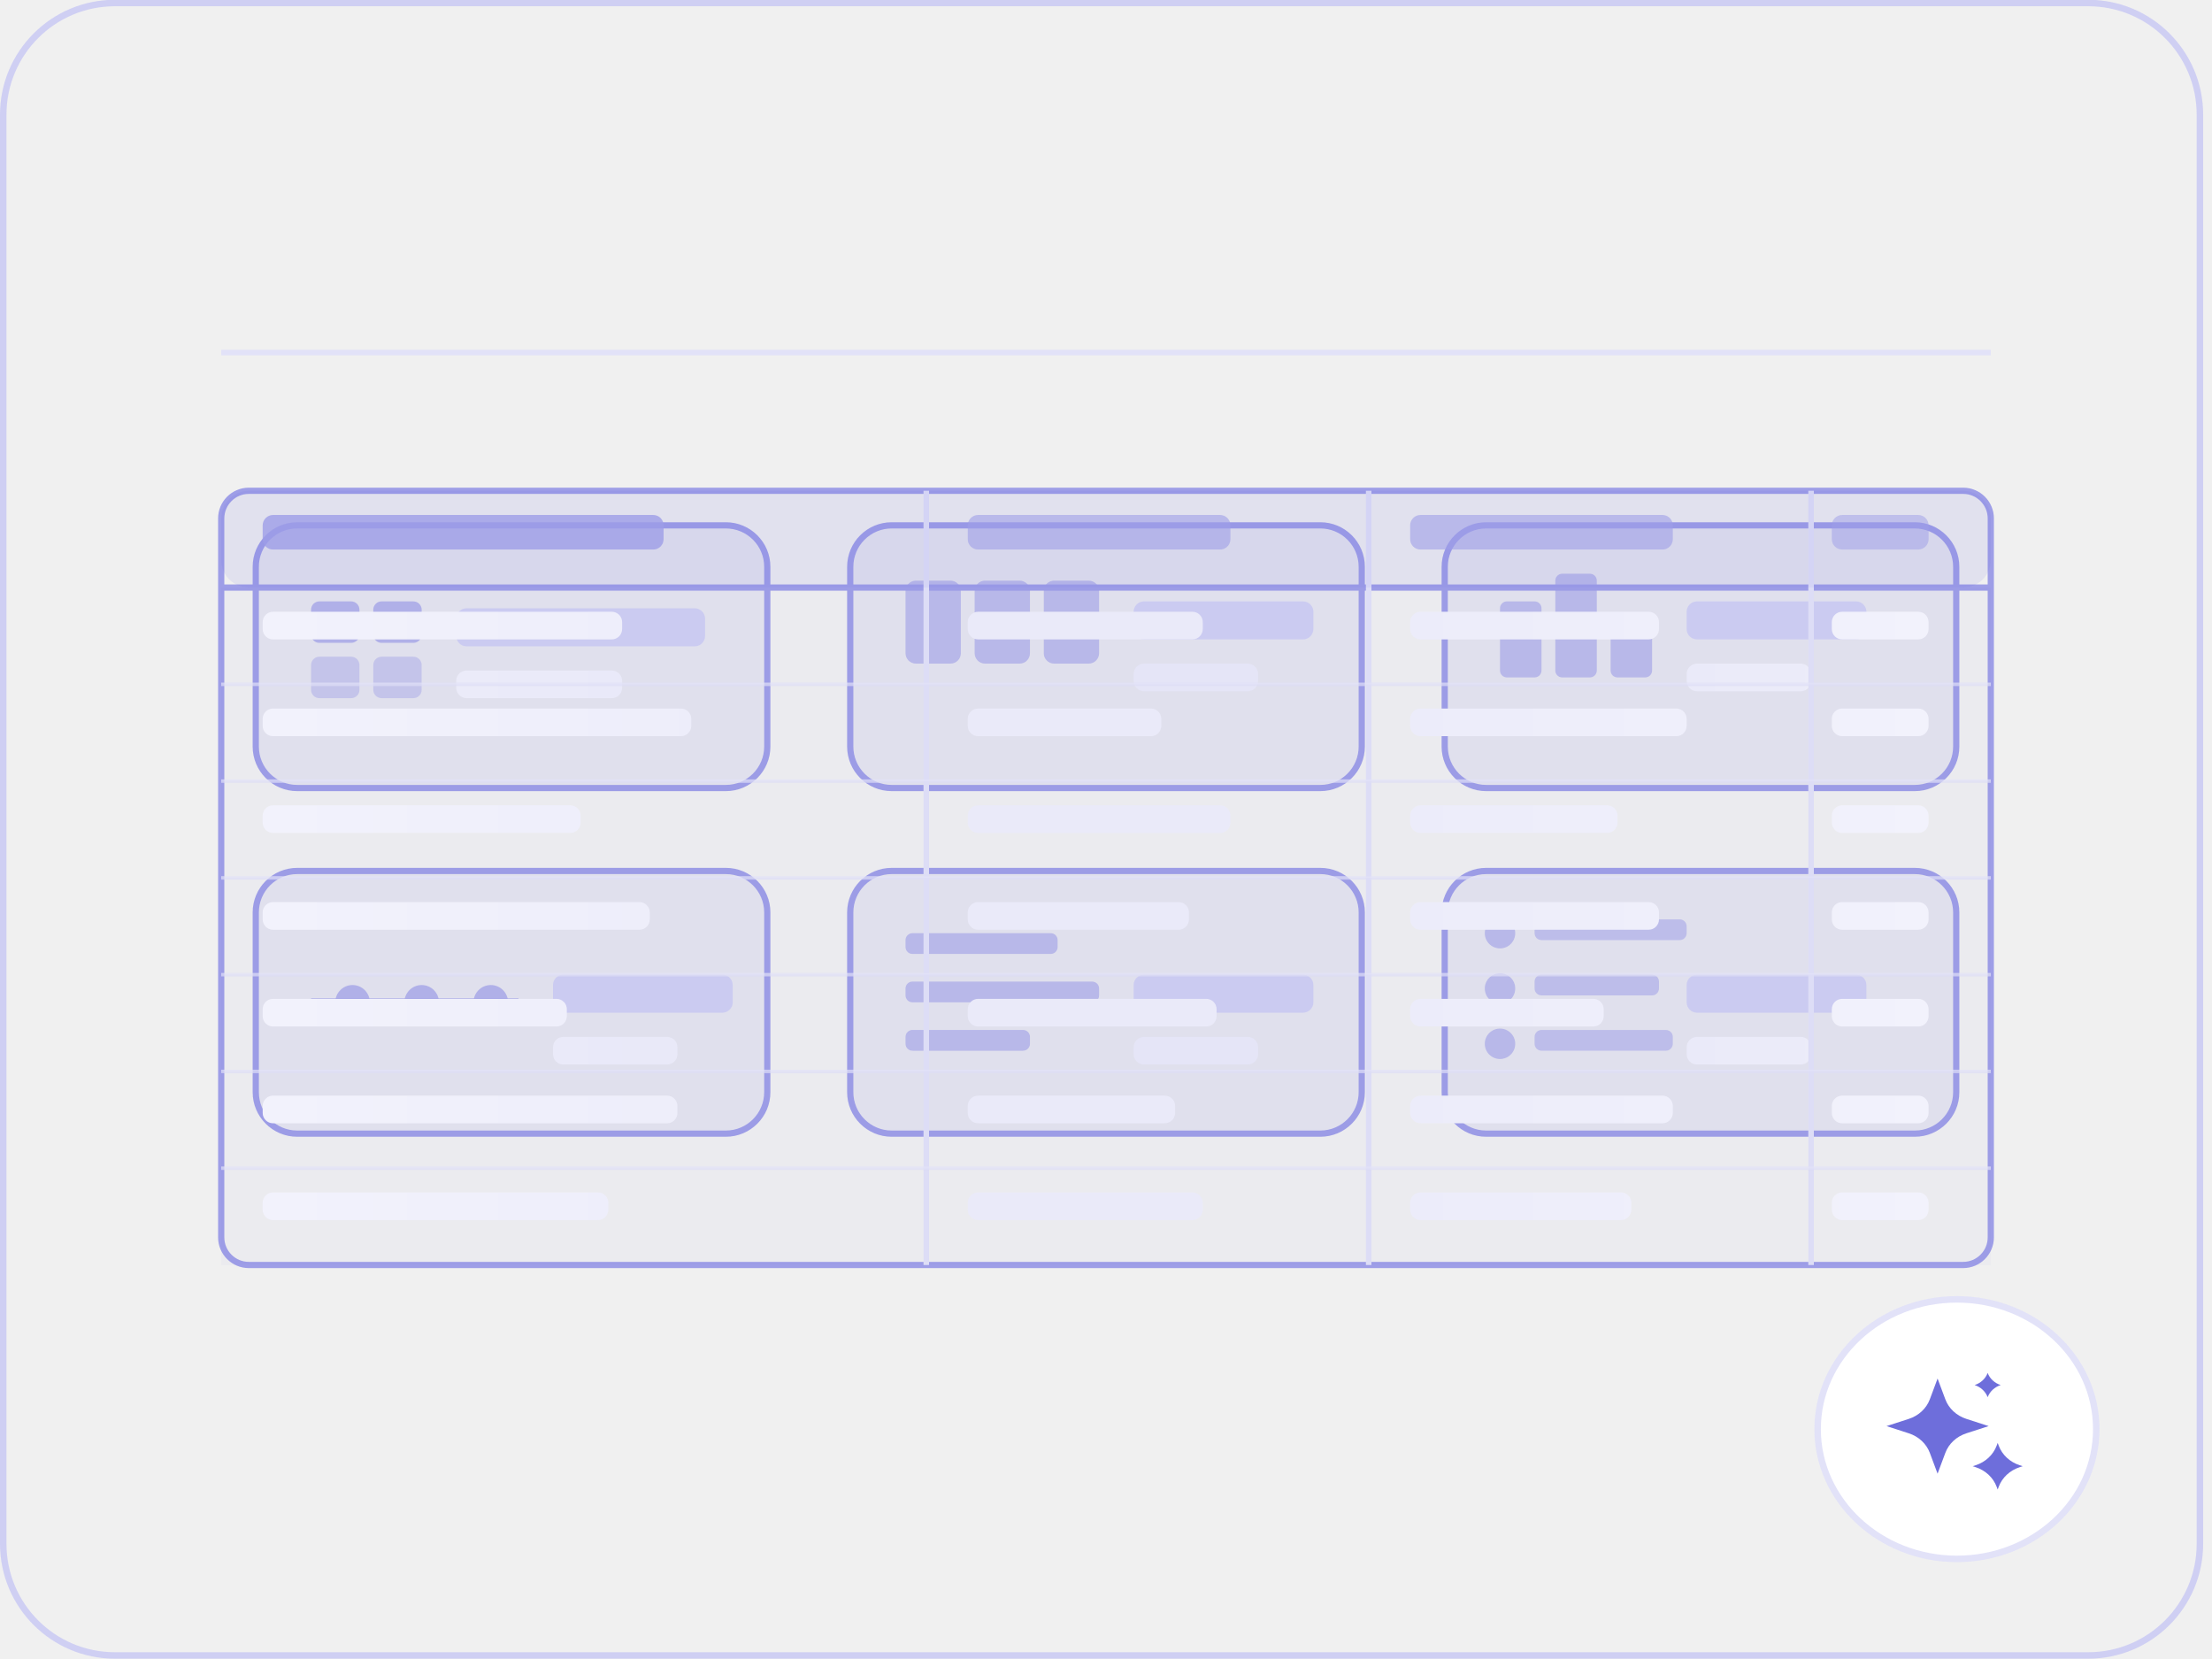
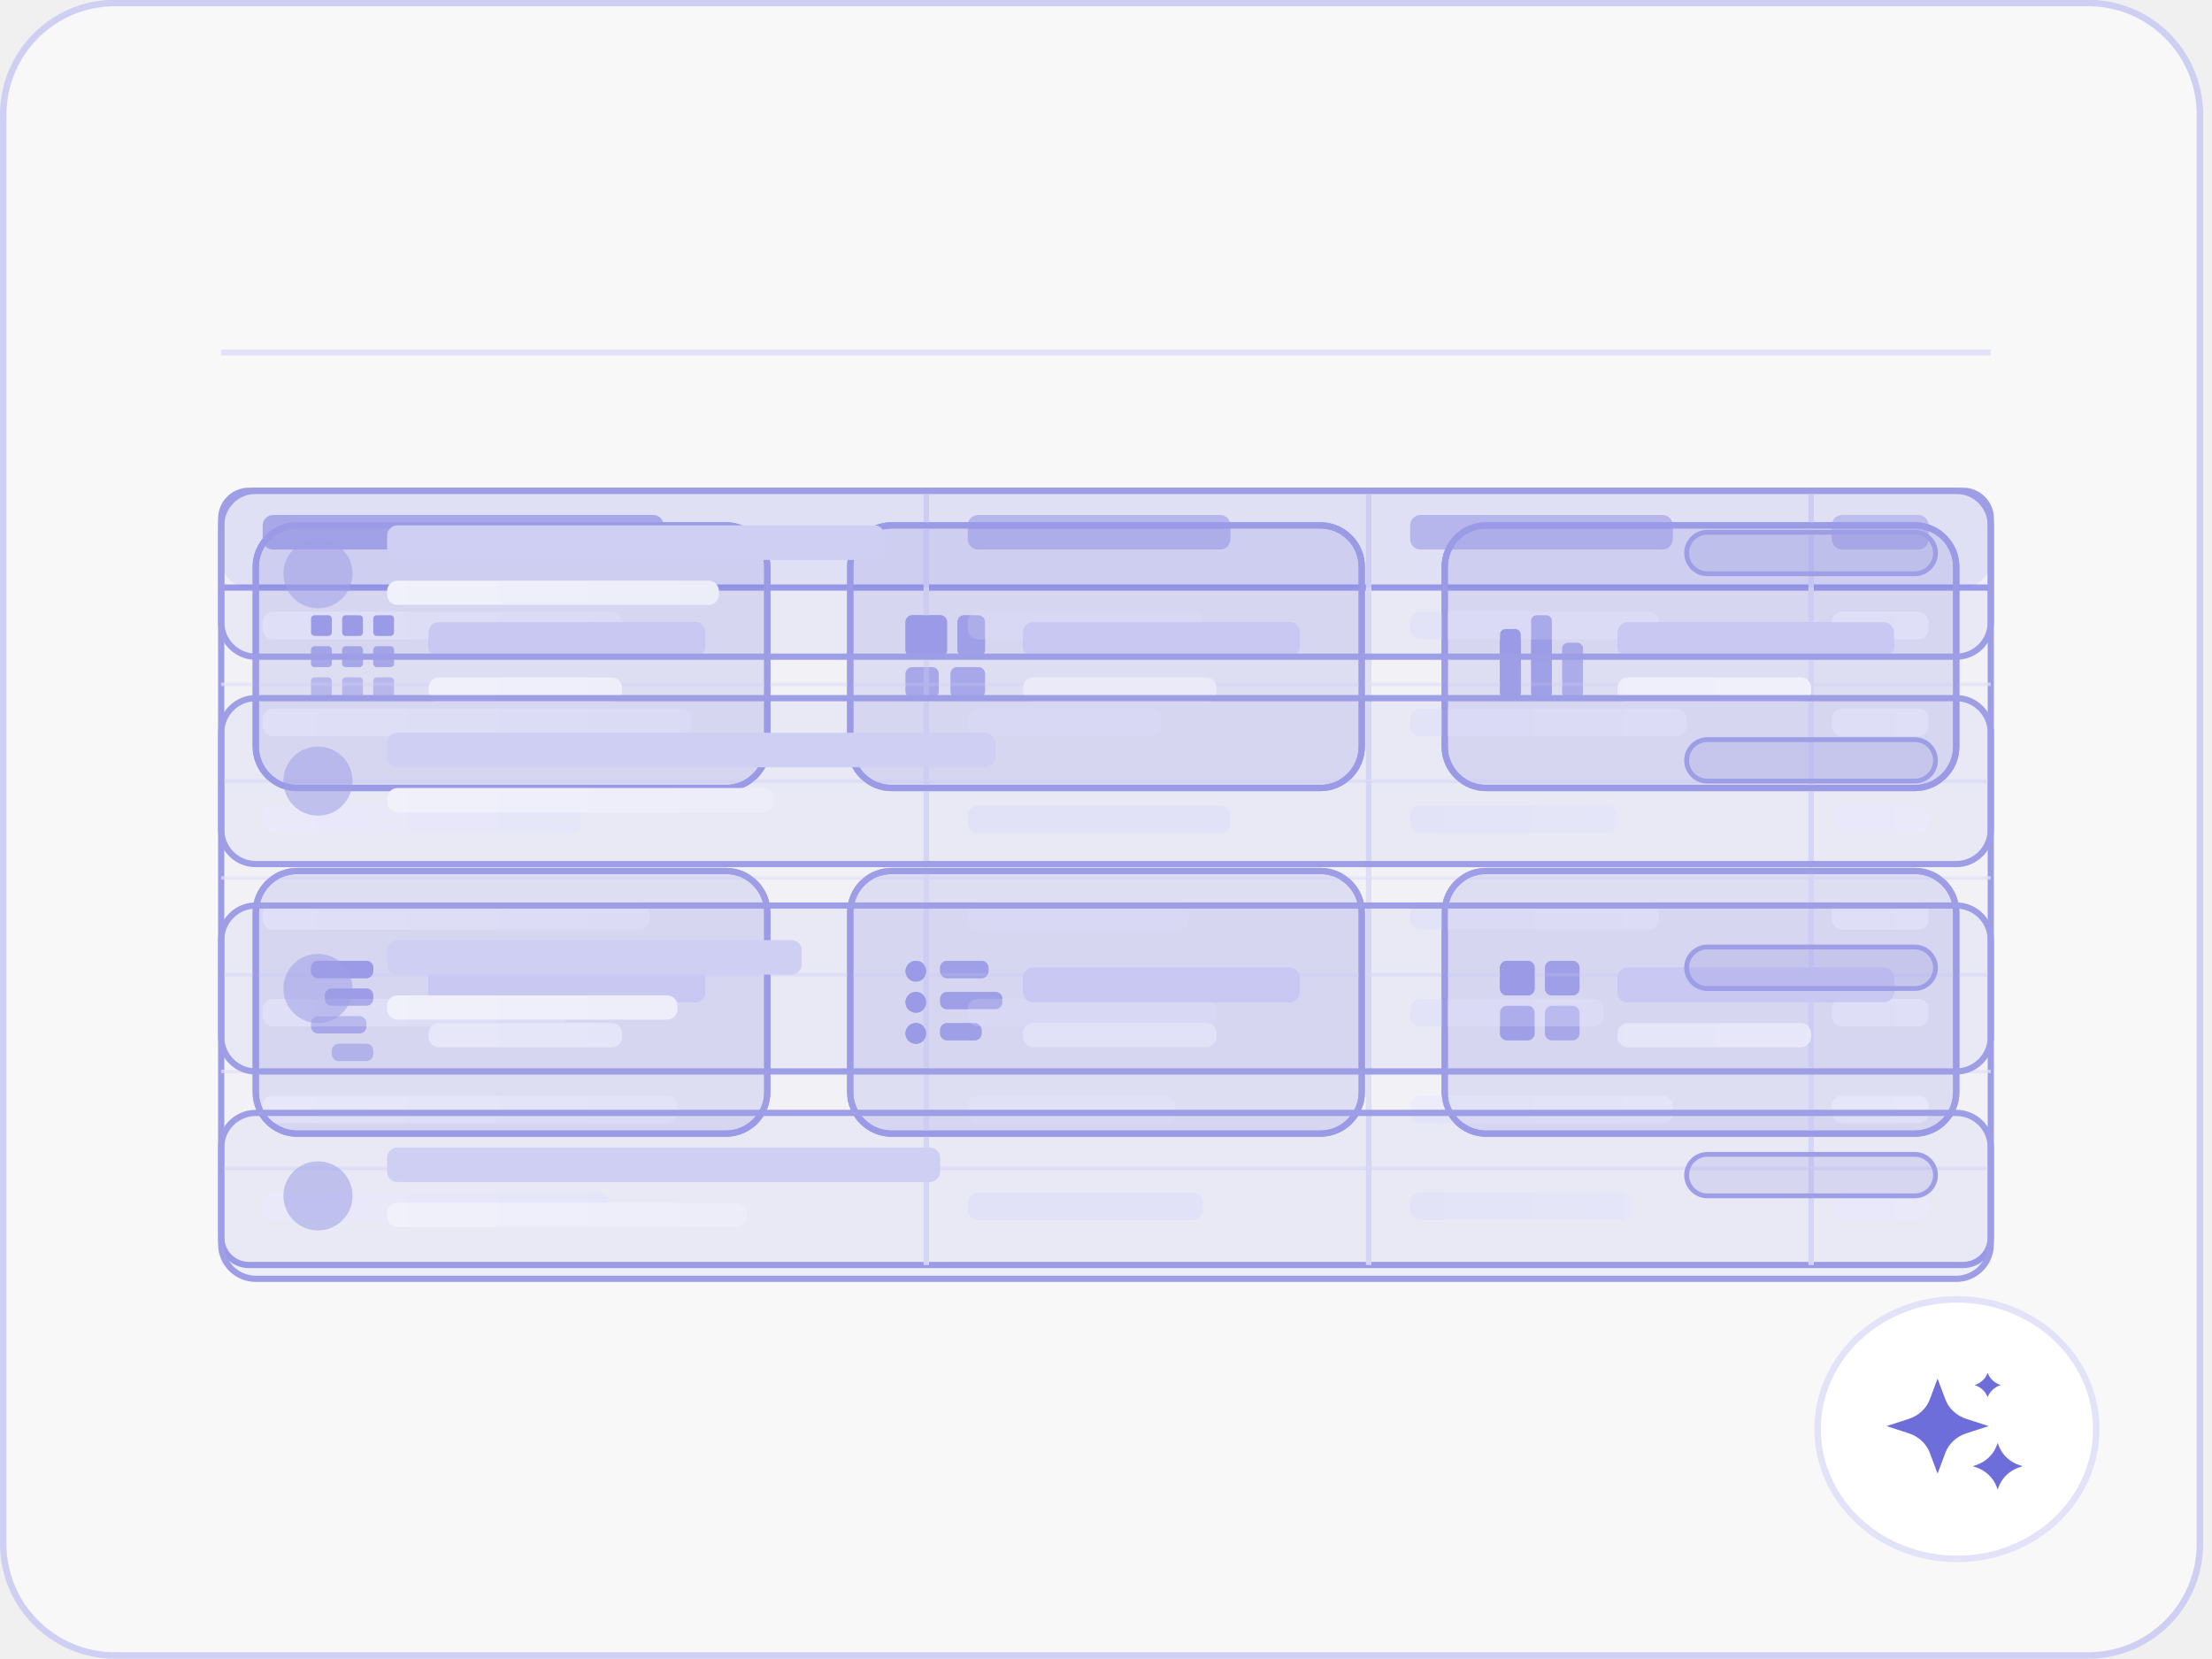
<svg xmlns="http://www.w3.org/2000/svg" width="320" height="240" viewBox="0 0 320 240" fill="none">
  <defs>
    <linearGradient id="shimmer" x1="0" y1="0" x2="320" y2="0" gradientUnits="userSpaceOnUse">
      <stop offset="0%" stop-color="#F5F5FD" />
      <stop offset="45%" stop-color="#EAEAF9" />
      <stop offset="55%" stop-color="#EAEAF9" />
      <stop offset="100%" stop-color="#F5F5FD" />
      <animateTransform attributeName="gradientTransform" type="translate" values="-640,0; 640,0" dur="2s" repeatCount="indefinite" />
    </linearGradient>
  </defs>
-   <rect x="0.468" y="0.436" width="317.785" height="239.052" rx="16.155" stroke="#CFCFF3" stroke-width="0.938" />
+   <rect x="0.468" y="0.436" width="317.785" height="239.052" rx="16.155" fill="white" fill-opacity="0.5" stroke="#CFCFF3" stroke-width="0.938" />
  <rect x="32" y="25" height="9" rx="2.5" fill="#CFCFF3">
-     <animate attributeName="width" values="0;0;130;130;0;0" keyTimes="0;0.23;0.26;0.93;0.97;1" dur="12s" repeatCount="indefinite" calcMode="spline" keySplines="0.25 0.1 0.25 1;0.25 0.1 0.25 1;0.25 0.1 0.25 1;0.25 0.1 0.25 1;0.25 0.1 0.25 1" />
+     <animate attributeName="width" values="0;0;130;130;0;0;0" keyTimes="0.0;0.115;0.13;0.465;0.485;0.5;1" dur="24s" repeatCount="indefinite" calcMode="spline" keySplines="0.25 0.1 0.25 1;0.25 0.1 0.25 1;0.25 0.1 0.25 1;0.25 0.1 0.25 1;0.25 0.1 0.25 1;0.25 0.1 0.25 1" />
  </rect>
  <rect x="32" y="38" height="5.5" rx="2" fill="url(#shimmer)">
-     <animate attributeName="width" values="0;0;196;196;0;0" keyTimes="0;0.26;0.29;0.93;0.97;1" dur="12s" repeatCount="indefinite" calcMode="spline" keySplines="0.25 0.1 0.25 1;0.25 0.1 0.25 1;0.25 0.1 0.25 1;0.25 0.1 0.25 1;0.25 0.1 0.25 1" />
+     <animate attributeName="width" values="0;0;196;196;0;0;0" keyTimes="0.0;0.13;0.145;0.465;0.485;0.5;1" dur="24s" repeatCount="indefinite" calcMode="spline" keySplines="0.25 0.1 0.25 1;0.25 0.1 0.25 1;0.25 0.1 0.25 1;0.25 0.1 0.25 1;0.25 0.1 0.25 1;0.25 0.1 0.25 1" />
  </rect>
  <line x1="32" y1="51" x2="288" y2="51" stroke="#E2E2F8" stroke-width="0.8">
-     <animate attributeName="opacity" values="0;0;1;1;0;0" keyTimes="0;0.29;0.32;0.93;0.97;1" dur="12s" repeatCount="indefinite" calcMode="spline" keySplines="0.25 0.1 0.25 1;0.25 0.1 0.25 1;0.25 0.1 0.25 1;0.25 0.1 0.25 1;0.25 0.1 0.25 1" />
+     <animate attributeName="opacity" values="0;0;1;1;0;0" keyTimes="0.0;0.145;0.16;0.465;0.485;0.5;1" dur="24s" repeatCount="indefinite" calcMode="spline" keySplines="0.25 0.1 0.25 1;0.25 0.1 0.25 1;0.25 0.1 0.25 1;0.25 0.1 0.25 1;0.25 0.1 0.25 1;0.25 0.1 0.25 1" />
  </line>
  <g>
-     <animate attributeName="opacity" values="0;0;1;1;1;0;0" keyTimes="0;0.02;0.04;0.17;0.21;0.23;1" dur="12s" repeatCount="indefinite" calcMode="spline" keySplines="0.25 0.1 0.25 1;0.25 0.1 0.25 1;0.25 0.1 0.25 1;0.25 0.1 0.25 1;0.25 0.1 0.25 1;0.25 0.1 0.25 1" />
+     <animate attributeName="opacity" values="0;0;1;1;1;0;0;0" keyTimes="0.0;0.01;0.02;0.085;0.105;0.115;0.5;1" dur="24s" repeatCount="indefinite" calcMode="spline" keySplines="0.25 0.1 0.25 1;0.25 0.1 0.25 1;0.25 0.1 0.25 1;0.25 0.1 0.25 1;0.25 0.1 0.25 1;0.25 0.1 0.25 1" />
    <rect x="37" y="76" width="74" height="38" rx="6" fill="#6E6EDB" fill-opacity="0.08" stroke="#9E9EE7" stroke-width="0.9">
-       <animate attributeName="fill-opacity" values="0.08;0.08;0.08;0.08;0.18;0.18;0.08" keyTimes="0;0.02;0.04;0.15;0.17;0.21;1" dur="12s" repeatCount="indefinite" calcMode="spline" keySplines="0.25 0.1 0.25 1;0.25 0.1 0.25 1;0.25 0.1 0.25 1;0.25 0.1 0.25 1;0.25 0.1 0.25 1;0.25 0.1 0.25 1" />
-       <animate attributeName="stroke" values="#9E9EE7;#9E9EE7;#9E9EE7;#9E9EE7;#6E6EDB;#6E6EDB;#9E9EE7" keyTimes="0;0.02;0.04;0.15;0.17;0.21;1" dur="12s" repeatCount="indefinite" />
-       <animate attributeName="stroke-width" values="0.9;0.9;0.9;0.9;1.4;1.4;0.9" keyTimes="0;0.02;0.04;0.15;0.17;0.21;1" dur="12s" repeatCount="indefinite" calcMode="spline" keySplines="0.25 0.1 0.25 1;0.25 0.1 0.25 1;0.25 0.1 0.25 1;0.25 0.1 0.25 1;0.25 0.1 0.25 1;0.25 0.1 0.25 1" />
+       <animate attributeName="fill-opacity" values="0.08;0.08;0.08;0.08;0.18;0.18;0.08;0.08" keyTimes="0.0;0.01;0.02;0.075;0.085;0.105;0.5;1" dur="24s" repeatCount="indefinite" calcMode="spline" keySplines="0.25 0.1 0.25 1;0.25 0.1 0.25 1;0.25 0.1 0.25 1;0.25 0.1 0.25 1;0.25 0.1 0.25 1;0.25 0.1 0.25 1" />
+       <animate attributeName="stroke" values="#9E9EE7;#9E9EE7;#9E9EE7;#9E9EE7;#6E6EDB;#6E6EDB;#9E9EE7;#9E9EE7" keyTimes="0.0;0.01;0.02;0.075;0.085;0.105;0.5;1" dur="24s" repeatCount="indefinite" />
+       <animate attributeName="stroke-width" values="0.9;0.9;0.9;0.9;1.4;1.4;0.9;0.9" keyTimes="0.0;0.01;0.02;0.075;0.085;0.105;0.5;1" dur="24s" repeatCount="indefinite" calcMode="spline" keySplines="0.25 0.1 0.25 1;0.25 0.1 0.25 1;0.25 0.1 0.25 1;0.25 0.1 0.25 1;0.25 0.1 0.25 1;0.25 0.1 0.25 1" />
    </rect>
-     <rect x="45" y="87" width="7" height="6" rx="1.2" fill="#9E9EE7" opacity="0.7" />
-     <rect x="54" y="87" width="7" height="6" rx="1.2" fill="#9E9EE7" opacity="0.7" />
-     <rect x="45" y="95" width="7" height="6" rx="1.2" fill="#9E9EE7" opacity="0.4" />
-     <rect x="54" y="95" width="7" height="6" rx="1.2" fill="#9E9EE7" opacity="0.4" />
-     <rect x="66" y="88" width="36" height="5.5" rx="1.5" fill="#CFCFF3" />
-     <rect x="66" y="97" width="24" height="4" rx="1.5" fill="url(#shimmer)" />
-   </g>
-   <g>
-     <animate attributeName="opacity" values="0;0;1;1;0.3;0;0" keyTimes="0;0.04;0.06;0.17;0.21;0.23;1" dur="12s" repeatCount="indefinite" calcMode="spline" keySplines="0.25 0.1 0.25 1;0.25 0.1 0.25 1;0.25 0.1 0.25 1;0.25 0.1 0.25 1;0.25 0.1 0.25 1;0.25 0.1 0.25 1" />
+     <rect x="45" y="89" width="3" height="3" rx="0.5" fill="#9E9EE7" />
+     <rect x="49.5" y="89" width="3" height="3" rx="0.5" fill="#9E9EE7" />
+     <rect x="54" y="89" width="3" height="3" rx="0.5" fill="#9E9EE7" />
+     <rect x="45" y="93.5" width="3" height="3" rx="0.5" fill="#9E9EE7" opacity="0.6" />
+     <rect x="49.5" y="93.5" width="3" height="3" rx="0.5" fill="#9E9EE7" opacity="0.6" />
+     <rect x="54" y="93.5" width="3" height="3" rx="0.5" fill="#9E9EE7" opacity="0.6" />
+     <rect x="45" y="98" width="3" height="3" rx="0.5" fill="#9E9EE7" opacity="0.35" />
+     <rect x="49.5" y="98" width="3" height="3" rx="0.5" fill="#9E9EE7" opacity="0.35" />
+     <rect x="54" y="98" width="3" height="3" rx="0.5" fill="#9E9EE7" opacity="0.35" />
+     <rect x="62" y="90" width="40" height="5" rx="1.5" fill="#CFCFF3" />
+     <rect x="62" y="98" width="28" height="3.5" rx="1.5" fill="url(#shimmer)" />
+   </g>
+   <g>
+     <animate attributeName="opacity" values="0;0;1;1;0.3;0;0;0" keyTimes="0.0;0.02;0.03;0.085;0.105;0.115;0.5;1" dur="24s" repeatCount="indefinite" calcMode="spline" keySplines="0.25 0.1 0.25 1;0.25 0.1 0.25 1;0.25 0.1 0.25 1;0.25 0.1 0.25 1;0.25 0.1 0.25 1;0.25 0.1 0.25 1" />
    <rect x="123" y="76" width="74" height="38" rx="6" fill="#6E6EDB" fill-opacity="0.08" stroke="#9E9EE7" stroke-width="0.9" />
-     <rect x="131" y="84" width="8" height="12" rx="1.5" fill="#9E9EE7" opacity="0.6" />
-     <rect x="141" y="84" width="8" height="12" rx="1.5" fill="#9E9EE7" opacity="0.6" />
-     <rect x="151" y="84" width="8" height="12" rx="1.5" fill="#9E9EE7" opacity="0.6" />
-     <rect x="164" y="87" width="26" height="5.5" rx="1.5" fill="#CFCFF3" />
-     <rect x="164" y="96" width="18" height="4" rx="1.5" fill="url(#shimmer)" />
-   </g>
-   <g>
-     <animate attributeName="opacity" values="0;0;1;1;0.3;0;0" keyTimes="0;0.06;0.08;0.17;0.21;0.23;1" dur="12s" repeatCount="indefinite" calcMode="spline" keySplines="0.25 0.1 0.25 1;0.25 0.1 0.25 1;0.25 0.1 0.25 1;0.25 0.1 0.25 1;0.25 0.1 0.25 1;0.25 0.1 0.25 1" />
+     <rect x="131" y="89" width="6" height="6" rx="1" fill="#9E9EE7" />
+     <rect x="138.5" y="89" width="4" height="6" rx="1" fill="#9E9EE7" opacity="0.7" />
+     <rect x="131" y="96.5" width="4.8" height="4.5" rx="1" fill="#9E9EE7" opacity="0.6" />
+     <rect x="137.5" y="96.5" width="5" height="4.5" rx="1" fill="#9E9EE7" opacity="0.6" />
+     <rect x="148" y="90" width="40" height="5" rx="1.5" fill="#CFCFF3" />
+     <rect x="148" y="98" width="28" height="3.5" rx="1.5" fill="url(#shimmer)" />
+   </g>
+   <g>
+     <animate attributeName="opacity" values="0;0;1;1;0.3;0;0;0" keyTimes="0.0;0.03;0.04;0.085;0.105;0.115;0.5;1" dur="24s" repeatCount="indefinite" calcMode="spline" keySplines="0.25 0.1 0.25 1;0.25 0.1 0.25 1;0.25 0.1 0.25 1;0.25 0.1 0.25 1;0.25 0.1 0.25 1;0.25 0.1 0.25 1" />
    <rect x="209" y="76" width="74" height="38" rx="6" fill="#6E6EDB" fill-opacity="0.08" stroke="#9E9EE7" stroke-width="0.9" />
-     <rect x="217" y="87" width="6" height="11" rx="1" fill="#9E9EE7" opacity="0.6" />
-     <rect x="225" y="83" width="6" height="15" rx="1" fill="#9E9EE7" opacity="0.6" />
-     <rect x="233" y="90" width="6" height="8" rx="1" fill="#9E9EE7" opacity="0.6" />
-     <rect x="244" y="87" width="26" height="5.5" rx="1.5" fill="#CFCFF3" />
-     <rect x="244" y="96" width="18" height="4" rx="1.5" fill="url(#shimmer)" />
-   </g>
-   <g>
-     <animate attributeName="opacity" values="0;0;1;1;0.3;0;0" keyTimes="0;0.08;0.10;0.17;0.21;0.23;1" dur="12s" repeatCount="indefinite" calcMode="spline" keySplines="0.25 0.1 0.25 1;0.25 0.1 0.25 1;0.25 0.1 0.25 1;0.25 0.1 0.25 1;0.25 0.1 0.25 1;0.25 0.1 0.25 1" />
+     <rect x="217" y="91" width="3" height="10" rx="0.8" fill="#9E9EE7" />
+     <rect x="221.5" y="89" width="3" height="12" rx="0.8" fill="#9E9EE7" opacity="0.75" />
+     <rect x="226" y="93" width="3" height="8" rx="0.8" fill="#9E9EE7" opacity="0.5" />
+     <rect x="234" y="90" width="40" height="5" rx="1.5" fill="#CFCFF3" />
+     <rect x="234" y="98" width="28" height="3.5" rx="1.5" fill="url(#shimmer)" />
+   </g>
+   <g>
+     <animate attributeName="opacity" values="0;0;1;1;0.3;0;0;0" keyTimes="0.0;0.04;0.05;0.085;0.105;0.115;0.5;1" dur="24s" repeatCount="indefinite" calcMode="spline" keySplines="0.25 0.1 0.25 1;0.25 0.1 0.25 1;0.25 0.1 0.25 1;0.25 0.1 0.25 1;0.25 0.1 0.25 1;0.25 0.1 0.25 1" />
    <rect x="37" y="126" width="74" height="38" rx="6" fill="#6E6EDB" fill-opacity="0.08" stroke="#9E9EE7" stroke-width="0.9" />
-     <line x1="45" y1="145" x2="75" y2="145" stroke="#9E9EE7" stroke-width="1.2" opacity="0.6" />
-     <circle cx="51" cy="145" r="2.5" fill="#9E9EE7" opacity="0.7" />
-     <circle cx="61" cy="145" r="2.5" fill="#9E9EE7" opacity="0.7" />
-     <circle cx="71" cy="145" r="2.5" fill="#9E9EE7" opacity="0.7" />
-     <rect x="80" y="141" width="26" height="5.5" rx="1.5" fill="#CFCFF3" />
-     <rect x="80" y="150" width="18" height="4" rx="1.5" fill="url(#shimmer)" />
-   </g>
-   <g>
-     <animate attributeName="opacity" values="0;0;1;1;0.3;0;0" keyTimes="0;0.10;0.12;0.17;0.21;0.23;1" dur="12s" repeatCount="indefinite" calcMode="spline" keySplines="0.25 0.1 0.25 1;0.25 0.1 0.25 1;0.25 0.1 0.25 1;0.25 0.1 0.25 1;0.25 0.1 0.25 1;0.25 0.1 0.25 1" />
+     <rect x="45" y="139" width="9" height="2.5" rx="1" fill="#9E9EE7" />
+     <rect x="47" y="143" width="7" height="2.5" rx="1" fill="#9E9EE7" opacity="0.75" />
+     <rect x="45" y="147" width="8" height="2.5" rx="1" fill="#9E9EE7" opacity="0.55" />
+     <rect x="48" y="151" width="6" height="2.5" rx="1" fill="#9E9EE7" opacity="0.35" />
+     <rect x="62" y="140" width="40" height="5" rx="1.5" fill="#CFCFF3" />
+     <rect x="62" y="148" width="28" height="3.5" rx="1.5" fill="url(#shimmer)" />
+   </g>
+   <g>
+     <animate attributeName="opacity" values="0;0;1;1;0.3;0;0;0" keyTimes="0.0;0.05;0.06;0.085;0.105;0.115;0.5;1" dur="24s" repeatCount="indefinite" calcMode="spline" keySplines="0.25 0.1 0.25 1;0.25 0.1 0.25 1;0.25 0.1 0.25 1;0.25 0.1 0.25 1;0.25 0.1 0.25 1;0.25 0.1 0.25 1" />
    <rect x="123" y="126" width="74" height="38" rx="6" fill="#6E6EDB" fill-opacity="0.08" stroke="#9E9EE7" stroke-width="0.9" />
-     <rect x="131" y="135" width="22" height="3" rx="1" fill="#9E9EE7" opacity="0.6" />
-     <rect x="131" y="142" width="28" height="3" rx="1" fill="#9E9EE7" opacity="0.6" />
-     <rect x="131" y="149" width="18" height="3" rx="1" fill="#9E9EE7" opacity="0.6" />
-     <rect x="164" y="141" width="26" height="5.5" rx="1.5" fill="#CFCFF3" />
-     <rect x="164" y="150" width="18" height="4" rx="1.5" fill="url(#shimmer)" />
-   </g>
-   <g>
-     <animate attributeName="opacity" values="0;0;1;1;0.3;0;0" keyTimes="0;0.12;0.14;0.17;0.21;0.23;1" dur="12s" repeatCount="indefinite" calcMode="spline" keySplines="0.25 0.1 0.25 1;0.25 0.1 0.25 1;0.25 0.1 0.25 1;0.25 0.1 0.25 1;0.25 0.1 0.25 1;0.25 0.1 0.25 1" />
+     <circle cx="132.5" cy="140.5" r="1.5" fill="#9E9EE7" />
+     <rect x="136" y="139" width="7" height="2.5" rx="1" fill="#9E9EE7" opacity="0.7" />
+     <circle cx="132.5" cy="145" r="1.5" fill="#9E9EE7" />
+     <rect x="136" y="143.5" width="9" height="2.5" rx="1" fill="#9E9EE7" opacity="0.7" />
+     <circle cx="132.5" cy="149.5" r="1.5" fill="#9E9EE7" />
+     <rect x="136" y="148" width="6" height="2.5" rx="1" fill="#9E9EE7" opacity="0.7" />
+     <rect x="148" y="140" width="40" height="5" rx="1.5" fill="#CFCFF3" />
+     <rect x="148" y="148" width="28" height="3.5" rx="1.5" fill="url(#shimmer)" />
+   </g>
+   <g>
+     <animate attributeName="opacity" values="0;0;1;1;0.3;0;0;0" keyTimes="0.0;0.06;0.07;0.085;0.105;0.115;0.5;1" dur="24s" repeatCount="indefinite" calcMode="spline" keySplines="0.25 0.1 0.25 1;0.25 0.1 0.25 1;0.25 0.1 0.25 1;0.25 0.1 0.25 1;0.25 0.1 0.25 1;0.25 0.1 0.25 1" />
    <rect x="209" y="126" width="74" height="38" rx="6" fill="#6E6EDB" fill-opacity="0.08" stroke="#9E9EE7" stroke-width="0.9" />
-     <circle cx="217" cy="135" r="2.2" fill="#9E9EE7" opacity="0.6" />
-     <rect x="222" y="133" width="22" height="3" rx="1" fill="#9E9EE7" opacity="0.5" />
-     <circle cx="217" cy="143" r="2.2" fill="#9E9EE7" opacity="0.6" />
-     <rect x="222" y="141" width="18" height="3" rx="1" fill="#9E9EE7" opacity="0.5" />
-     <circle cx="217" cy="151" r="2.2" fill="#9E9EE7" opacity="0.6" />
-     <rect x="222" y="149" width="20" height="3" rx="1" fill="#9E9EE7" opacity="0.5" />
-     <rect x="244" y="141" width="26" height="5.5" rx="1.5" fill="#CFCFF3" />
-     <rect x="244" y="150" width="18" height="4" rx="1.5" fill="url(#shimmer)" />
-   </g>
-   <g>
-     <animate attributeName="opacity" values="0;0;1;1;0;0" keyTimes="0;0.32;0.35;0.93;0.97;1" dur="12s" repeatCount="indefinite" calcMode="spline" keySplines="0.25 0.1 0.25 1;0.25 0.1 0.25 1;0.25 0.1 0.25 1;0.25 0.1 0.25 1;0.25 0.1 0.25 1" />
+     <rect x="217" y="139" width="5" height="5" rx="1" fill="#9E9EE7" />
+     <rect x="223.5" y="139" width="5" height="5" rx="1" fill="#9E9EE7" opacity="0.7" />
+     <rect x="217" y="145.5" width="5" height="5" rx="1" fill="#9E9EE7" opacity="0.7" />
+     <rect x="223.5" y="145.5" width="5" height="5" rx="1" fill="#9E9EE7" opacity="0.5" />
+     <rect x="234" y="140" width="40" height="5" rx="1.5" fill="#CFCFF3" />
+     <rect x="234" y="148" width="28" height="3.5" rx="1.5" fill="url(#shimmer)" />
+   </g>
+   <g>
+     <animate attributeName="opacity" values="0;0;1;1;0;0" keyTimes="0.0;0.16;0.175;0.465;0.485;0.5;1" dur="24s" repeatCount="indefinite" calcMode="spline" keySplines="0.25 0.1 0.25 1;0.25 0.1 0.25 1;0.25 0.1 0.25 1;0.25 0.1 0.25 1;0.25 0.1 0.25 1;0.25 0.1 0.25 1" />
    <rect x="32" y="71" width="256" height="112" rx="4" fill="none" stroke="#9E9EE7" stroke-width="0.9" />
    <line x1="32" y1="85" x2="288" y2="85" stroke="#9E9EE7" stroke-width="0.9" />
  </g>
  <g>
-     <animate attributeName="opacity" values="0;0;1;1;0;0" keyTimes="0;0.35;0.38;0.93;0.97;1" dur="12s" repeatCount="indefinite" calcMode="spline" keySplines="0.25 0.1 0.25 1;0.25 0.1 0.25 1;0.25 0.1 0.25 1;0.25 0.1 0.25 1;0.25 0.1 0.25 1" />
+     <animate attributeName="opacity" values="0;0;1;1;0;0" keyTimes="0.0;0.175;0.19;0.465;0.485;0.5;1" dur="24s" repeatCount="indefinite" calcMode="spline" keySplines="0.25 0.1 0.25 1;0.25 0.1 0.25 1;0.25 0.1 0.25 1;0.25 0.1 0.25 1;0.25 0.1 0.25 1;0.25 0.1 0.25 1" />
    <line x1="134" y1="71" x2="134" y2="183" stroke="#E2E2F8" stroke-width="0.8" />
    <line x1="198" y1="71" x2="198" y2="183" stroke="#E2E2F8" stroke-width="0.8" />
    <line x1="262" y1="71" x2="262" y2="183" stroke="#E2E2F8" stroke-width="0.8" />
  </g>
  <g>
-     <animate attributeName="opacity" values="0;0;1;1;0;0" keyTimes="0;0.38;0.41;0.93;0.97;1" dur="12s" repeatCount="indefinite" calcMode="spline" keySplines="0.25 0.1 0.25 1;0.25 0.1 0.25 1;0.25 0.1 0.25 1;0.25 0.1 0.25 1;0.25 0.1 0.25 1" />
+     <animate attributeName="opacity" values="0;0;1;1;0;0" keyTimes="0.0;0.19;0.205;0.465;0.485;0.5;1" dur="24s" repeatCount="indefinite" calcMode="spline" keySplines="0.25 0.1 0.25 1;0.25 0.1 0.25 1;0.25 0.1 0.25 1;0.25 0.1 0.25 1;0.25 0.1 0.25 1;0.25 0.1 0.25 1" />
    <rect x="32" y="71" width="256" height="14" rx="4" fill="#6E6EDB" fill-opacity="0.12" />
    <rect x="38" y="74.5" width="58" height="5" rx="1.5" fill="#9E9EE7" opacity="0.8" />
    <rect x="140" y="74.5" width="38" height="5" rx="1.5" fill="#9E9EE7" opacity="0.6" />
    <rect x="204" y="74.5" width="38" height="5" rx="1.5" fill="#9E9EE7" opacity="0.6" />
    <rect x="265" y="74.5" width="14" height="5" rx="1.5" fill="#9E9EE7" opacity="0.5" />
  </g>
  <g>
-     <animate attributeName="opacity" values="0;0;1;1;0;0" keyTimes="0;0.41;0.44;0.93;0.97;1" dur="12s" repeatCount="indefinite" calcMode="spline" keySplines="0.25 0.1 0.25 1;0.25 0.1 0.25 1;0.25 0.1 0.25 1;0.25 0.1 0.25 1;0.25 0.1 0.25 1" />
+     <animate attributeName="opacity" values="0;0;1;1;0;0" keyTimes="0.0;0.205;0.22;0.465;0.485;0.5;1" dur="24s" repeatCount="indefinite" calcMode="spline" keySplines="0.25 0.1 0.25 1;0.25 0.1 0.25 1;0.25 0.1 0.25 1;0.25 0.1 0.25 1;0.25 0.1 0.25 1;0.25 0.1 0.25 1" />
    <rect x="32" y="85" width="256" height="14" fill="#6E6EDB" fill-opacity="0.04" />
    <line x1="32" y1="99" x2="288" y2="99" stroke="#E2E2F8" stroke-width="0.5" opacity="0.7" />
    <rect x="38" y="88.5" width="52" height="4" rx="1.5" fill="url(#shimmer)" />
    <rect x="140" y="88.5" width="34" height="4" rx="1.5" fill="url(#shimmer)" />
    <rect x="204" y="88.5" width="36" height="4" rx="1.5" fill="url(#shimmer)" />
    <rect x="265" y="88.5" width="14" height="4" rx="1.5" fill="url(#shimmer)" />
  </g>
  <g>
-     <animate attributeName="opacity" values="0;0;1;1;0;0" keyTimes="0;0.44;0.47;0.93;0.97;1" dur="12s" repeatCount="indefinite" calcMode="spline" keySplines="0.25 0.1 0.25 1;0.25 0.1 0.25 1;0.25 0.1 0.25 1;0.25 0.1 0.25 1;0.25 0.1 0.25 1" />
+     <animate attributeName="opacity" values="0;0;1;1;0;0" keyTimes="0.0;0.22;0.235;0.465;0.485;0.5;1" dur="24s" repeatCount="indefinite" calcMode="spline" keySplines="0.25 0.1 0.25 1;0.25 0.1 0.25 1;0.25 0.1 0.25 1;0.25 0.1 0.25 1;0.25 0.1 0.25 1;0.25 0.1 0.25 1" />
    <rect x="32" y="99" width="256" height="14" fill="#6E6EDB" fill-opacity="0.04" />
    <line x1="32" y1="113" x2="288" y2="113" stroke="#E2E2F8" stroke-width="0.5" opacity="0.7" />
    <rect x="38" y="102.5" width="62" height="4" rx="1.5" fill="url(#shimmer)" />
    <rect x="140" y="102.5" width="28" height="4" rx="1.5" fill="url(#shimmer)" />
    <rect x="204" y="102.5" width="40" height="4" rx="1.5" fill="url(#shimmer)" />
    <rect x="265" y="102.5" width="14" height="4" rx="1.5" fill="url(#shimmer)" />
  </g>
  <g>
-     <animate attributeName="opacity" values="0;0;1;1;0;0" keyTimes="0;0.47;0.50;0.93;0.97;1" dur="12s" repeatCount="indefinite" calcMode="spline" keySplines="0.25 0.1 0.25 1;0.25 0.1 0.25 1;0.25 0.1 0.25 1;0.25 0.1 0.25 1;0.25 0.1 0.25 1" />
+     <animate attributeName="opacity" values="0;0;1;1;0;0" keyTimes="0.0;0.235;0.25;0.465;0.485;0.5;1" dur="24s" repeatCount="indefinite" calcMode="spline" keySplines="0.25 0.1 0.25 1;0.25 0.1 0.25 1;0.25 0.1 0.25 1;0.25 0.1 0.25 1;0.25 0.1 0.25 1;0.25 0.1 0.25 1" />
    <rect x="32" y="113" width="256" height="14" fill="#6E6EDB" fill-opacity="0.04" />
    <line x1="32" y1="127" x2="288" y2="127" stroke="#E2E2F8" stroke-width="0.5" opacity="0.7" />
    <rect x="38" y="116.5" width="46" height="4" rx="1.5" fill="url(#shimmer)" />
    <rect x="140" y="116.5" width="38" height="4" rx="1.5" fill="url(#shimmer)" />
    <rect x="204" y="116.5" width="30" height="4" rx="1.5" fill="url(#shimmer)" />
    <rect x="265" y="116.5" width="14" height="4" rx="1.5" fill="url(#shimmer)" />
  </g>
  <g>
-     <animate attributeName="opacity" values="0;0;1;1;0;0" keyTimes="0;0.50;0.53;0.93;0.97;1" dur="12s" repeatCount="indefinite" calcMode="spline" keySplines="0.25 0.1 0.25 1;0.25 0.1 0.25 1;0.25 0.1 0.25 1;0.25 0.1 0.25 1;0.25 0.1 0.25 1" />
+     <animate attributeName="opacity" values="0;0;1;1;0;0" keyTimes="0.0;0.25;0.265;0.465;0.485;0.5;1" dur="24s" repeatCount="indefinite" calcMode="spline" keySplines="0.25 0.1 0.25 1;0.25 0.1 0.25 1;0.25 0.1 0.25 1;0.25 0.1 0.25 1;0.25 0.1 0.25 1;0.25 0.1 0.25 1" />
    <rect x="32" y="127" width="256" height="14" fill="#6E6EDB" fill-opacity="0.04" />
    <line x1="32" y1="141" x2="288" y2="141" stroke="#E2E2F8" stroke-width="0.5" opacity="0.7" />
    <rect x="38" y="130.5" width="56" height="4" rx="1.5" fill="url(#shimmer)" />
    <rect x="140" y="130.5" width="32" height="4" rx="1.5" fill="url(#shimmer)" />
    <rect x="204" y="130.5" width="36" height="4" rx="1.5" fill="url(#shimmer)" />
    <rect x="265" y="130.5" width="14" height="4" rx="1.5" fill="url(#shimmer)" />
  </g>
  <g>
-     <animate attributeName="opacity" values="0;0;1;1;0;0" keyTimes="0;0.53;0.56;0.93;0.97;1" dur="12s" repeatCount="indefinite" calcMode="spline" keySplines="0.25 0.1 0.25 1;0.25 0.1 0.25 1;0.25 0.1 0.25 1;0.25 0.1 0.25 1;0.25 0.1 0.25 1" />
+     <animate attributeName="opacity" values="0;0;1;1;0;0" keyTimes="0.0;0.265;0.28;0.465;0.485;0.5;1" dur="24s" repeatCount="indefinite" calcMode="spline" keySplines="0.25 0.1 0.25 1;0.25 0.1 0.25 1;0.25 0.1 0.25 1;0.25 0.1 0.25 1;0.25 0.1 0.25 1;0.25 0.1 0.25 1" />
    <rect x="32" y="141" width="256" height="14" fill="#6E6EDB" fill-opacity="0.04" />
    <line x1="32" y1="155" x2="288" y2="155" stroke="#E2E2F8" stroke-width="0.5" opacity="0.7" />
    <rect x="38" y="144.5" width="44" height="4" rx="1.5" fill="url(#shimmer)" />
    <rect x="140" y="144.5" width="36" height="4" rx="1.5" fill="url(#shimmer)" />
    <rect x="204" y="144.5" width="28" height="4" rx="1.5" fill="url(#shimmer)" />
    <rect x="265" y="144.5" width="14" height="4" rx="1.5" fill="url(#shimmer)" />
  </g>
  <g>
-     <animate attributeName="opacity" values="0;0;1;1;0;0" keyTimes="0;0.56;0.59;0.93;0.97;1" dur="12s" repeatCount="indefinite" calcMode="spline" keySplines="0.25 0.1 0.25 1;0.25 0.1 0.25 1;0.25 0.1 0.25 1;0.25 0.1 0.25 1;0.25 0.1 0.25 1" />
+     <animate attributeName="opacity" values="0;0;1;1;0;0" keyTimes="0.0;0.28;0.295;0.465;0.485;0.5;1" dur="24s" repeatCount="indefinite" calcMode="spline" keySplines="0.25 0.1 0.25 1;0.25 0.1 0.25 1;0.25 0.1 0.25 1;0.25 0.1 0.25 1;0.25 0.1 0.25 1;0.25 0.1 0.25 1" />
    <rect x="32" y="155" width="256" height="14" fill="#6E6EDB" fill-opacity="0.04" />
    <line x1="32" y1="169" x2="288" y2="169" stroke="#E2E2F8" stroke-width="0.5" opacity="0.7" />
    <rect x="38" y="158.5" width="60" height="4" rx="1.5" fill="url(#shimmer)" />
    <rect x="140" y="158.5" width="30" height="4" rx="1.5" fill="url(#shimmer)" />
    <rect x="204" y="158.5" width="38" height="4" rx="1.5" fill="url(#shimmer)" />
    <rect x="265" y="158.5" width="14" height="4" rx="1.5" fill="url(#shimmer)" />
  </g>
  <g>
-     <animate attributeName="opacity" values="0;0;1;1;0;0" keyTimes="0;0.59;0.62;0.93;0.97;1" dur="12s" repeatCount="indefinite" calcMode="spline" keySplines="0.25 0.1 0.25 1;0.25 0.1 0.25 1;0.25 0.1 0.25 1;0.25 0.1 0.25 1;0.25 0.1 0.25 1" />
+     <animate attributeName="opacity" values="0;0;1;1;0;0" keyTimes="0.0;0.295;0.31;0.465;0.485;0.5;1" dur="24s" repeatCount="indefinite" calcMode="spline" keySplines="0.25 0.1 0.25 1;0.25 0.1 0.25 1;0.25 0.1 0.25 1;0.25 0.1 0.25 1;0.25 0.1 0.25 1;0.25 0.1 0.25 1" />
    <rect x="32" y="169" width="256" height="14" fill="#6E6EDB" fill-opacity="0.04" />
    <rect x="38" y="172.5" width="50" height="4" rx="1.5" fill="url(#shimmer)" />
    <rect x="140" y="172.5" width="34" height="4" rx="1.5" fill="url(#shimmer)" />
    <rect x="204" y="172.5" width="32" height="4" rx="1.5" fill="url(#shimmer)" />
    <rect x="265" y="172.5" width="14" height="4" rx="1.5" fill="url(#shimmer)" />
+   </g>
+   <g>
+     <animate attributeName="opacity" values="0;0;1;1;1;0;0;0" keyTimes="0;0.505;0.515;0.585;0.605;0.615;1" dur="24s" repeatCount="indefinite" calcMode="spline" keySplines="0.25 0.1 0.25 1;0.25 0.1 0.25 1;0.25 0.1 0.25 1;0.25 0.1 0.25 1;0.25 0.1 0.25 1;0.25 0.1 0.25 1" />
+     <rect x="37" y="76" width="74" height="38" rx="6" fill="#6E6EDB" fill-opacity="0.08" stroke="#9E9EE7" stroke-width="0.9" />
+     <rect x="45" y="89" width="3" height="3" rx="0.5" fill="#9E9EE7" />
+     <rect x="49.5" y="89" width="3" height="3" rx="0.5" fill="#9E9EE7" />
+     <rect x="54" y="89" width="3" height="3" rx="0.5" fill="#9E9EE7" />
+     <rect x="45" y="93.5" width="3" height="3" rx="0.5" fill="#9E9EE7" opacity="0.6" />
+     <rect x="49.5" y="93.5" width="3" height="3" rx="0.5" fill="#9E9EE7" opacity="0.6" />
+     <rect x="54" y="93.5" width="3" height="3" rx="0.5" fill="#9E9EE7" opacity="0.6" />
+     <rect x="45" y="98" width="3" height="3" rx="0.5" fill="#9E9EE7" opacity="0.35" />
+     <rect x="49.5" y="98" width="3" height="3" rx="0.5" fill="#9E9EE7" opacity="0.35" />
+     <rect x="54" y="98" width="3" height="3" rx="0.5" fill="#9E9EE7" opacity="0.35" />
+     <rect x="62" y="90" width="40" height="5" rx="1.5" fill="#CFCFF3" />
+     <rect x="62" y="98" width="28" height="3.5" rx="1.5" fill="url(#shimmer)" />
+   </g>
+   <g>
+     <animate attributeName="opacity" values="0;0;1;1;0.3;0;0;0" keyTimes="0;0.51;0.52;0.585;0.595;0.615;1" dur="24s" repeatCount="indefinite" calcMode="spline" keySplines="0.25 0.1 0.25 1;0.25 0.1 0.25 1;0.25 0.1 0.25 1;0.25 0.1 0.25 1;0.25 0.1 0.25 1;0.25 0.1 0.25 1" />
+     <rect x="123" y="76" width="74" height="38" rx="6" fill="#6E6EDB" fill-opacity="0.08" stroke="#9E9EE7" stroke-width="0.9" />
+     <rect x="131" y="89" width="6" height="6" rx="1" fill="#9E9EE7" />
+     <rect x="138.5" y="89" width="4" height="6" rx="1" fill="#9E9EE7" opacity="0.7" />
+     <rect x="131" y="96.5" width="4.8" height="4.5" rx="1" fill="#9E9EE7" opacity="0.6" />
+     <rect x="137.5" y="96.5" width="5" height="4.5" rx="1" fill="#9E9EE7" opacity="0.6" />
+     <rect x="148" y="90" width="40" height="5" rx="1.5" fill="#CFCFF3" />
+     <rect x="148" y="98" width="28" height="3.5" rx="1.5" fill="url(#shimmer)" />
+   </g>
+   <g>
+     <animate attributeName="opacity" values="0;0;1;1;0.3;0;0;0" keyTimes="0;0.515;0.525;0.585;0.595;0.615;1" dur="24s" repeatCount="indefinite" calcMode="spline" keySplines="0.25 0.1 0.25 1;0.25 0.1 0.25 1;0.25 0.1 0.25 1;0.25 0.1 0.25 1;0.25 0.1 0.25 1;0.25 0.1 0.25 1" />
+     <rect x="209" y="76" width="74" height="38" rx="6" fill="#6E6EDB" fill-opacity="0.08" stroke="#9E9EE7" stroke-width="0.9" />
+     <rect x="217" y="91" width="3" height="10" rx="0.8" fill="#9E9EE7" />
+     <rect x="221.5" y="89" width="3" height="12" rx="0.8" fill="#9E9EE7" opacity="0.75" />
+     <rect x="226" y="93" width="3" height="8" rx="0.8" fill="#9E9EE7" opacity="0.5" />
+     <rect x="234" y="90" width="40" height="5" rx="1.5" fill="#CFCFF3" />
+     <rect x="234" y="98" width="28" height="3.5" rx="1.5" fill="url(#shimmer)" />
+   </g>
+   <g>
+     <animate attributeName="opacity" values="0;0;1;1;0.3;0;0;0" keyTimes="0;0.52;0.53;0.585;0.595;0.615;1" dur="24s" repeatCount="indefinite" calcMode="spline" keySplines="0.25 0.1 0.25 1;0.25 0.1 0.25 1;0.25 0.1 0.25 1;0.25 0.1 0.25 1;0.25 0.1 0.25 1;0.25 0.1 0.25 1" />
+     <rect x="37" y="126" width="74" height="38" rx="6" fill="#6E6EDB" fill-opacity="0.08" stroke="#9E9EE7" stroke-width="0.9" />
+     <rect x="45" y="139" width="9" height="2.5" rx="1" fill="#9E9EE7" />
+     <rect x="47" y="143" width="7" height="2.5" rx="1" fill="#9E9EE7" opacity="0.75" />
+     <rect x="45" y="147" width="8" height="2.5" rx="1" fill="#9E9EE7" opacity="0.55" />
+     <rect x="48" y="151" width="6" height="2.5" rx="1" fill="#9E9EE7" opacity="0.35" />
+     <rect x="62" y="140" width="40" height="5" rx="1.5" fill="#CFCFF3" />
+     <rect x="62" y="148" width="28" height="3.5" rx="1.5" fill="url(#shimmer)" />
+   </g>
+   <g>
+     <animate attributeName="opacity" values="0;0;1;1;1;0;0;0" keyTimes="0;0.525;0.535;0.585;0.605;0.615;1" dur="24s" repeatCount="indefinite" calcMode="spline" keySplines="0.25 0.1 0.25 1;0.25 0.1 0.25 1;0.25 0.1 0.25 1;0.25 0.1 0.25 1;0.25 0.1 0.25 1;0.25 0.1 0.25 1" />
+     <rect x="123" y="126" width="74" height="38" rx="6" fill="#6E6EDB" fill-opacity="0.08" stroke="#9E9EE7" stroke-width="0.9">
+       <animate attributeName="fill-opacity" values="0.08;0.08;0.08;0.08;0.18;0.18;0.08;0.08" keyTimes="0;0.525;0.535;0.575;0.585;0.605;1" dur="24s" repeatCount="indefinite" calcMode="spline" keySplines="0.25 0.1 0.25 1;0.25 0.1 0.25 1;0.25 0.1 0.25 1;0.25 0.1 0.25 1;0.25 0.1 0.25 1;0.25 0.1 0.25 1" />
+       <animate attributeName="stroke" values="#9E9EE7;#9E9EE7;#9E9EE7;#9E9EE7;#6E6EDB;#6E6EDB;#9E9EE7;#9E9EE7" keyTimes="0;0.525;0.535;0.575;0.585;0.605;1" dur="24s" repeatCount="indefinite" />
+       <animate attributeName="stroke-width" values="0.9;0.9;0.9;0.9;1.4;1.4;0.9;0.9" keyTimes="0;0.525;0.535;0.575;0.585;0.605;1" dur="24s" repeatCount="indefinite" calcMode="spline" keySplines="0.25 0.1 0.25 1;0.25 0.1 0.25 1;0.25 0.1 0.25 1;0.25 0.1 0.25 1;0.25 0.1 0.25 1;0.25 0.1 0.25 1" />
+     </rect>
+     <circle cx="132.5" cy="140.5" r="1.5" fill="#9E9EE7" />
+     <rect x="136" y="139" width="7" height="2.5" rx="1" fill="#9E9EE7" opacity="0.7" />
+     <circle cx="132.5" cy="145" r="1.5" fill="#9E9EE7" />
+     <rect x="136" y="143.5" width="9" height="2.5" rx="1" fill="#9E9EE7" opacity="0.7" />
+     <circle cx="132.5" cy="149.5" r="1.5" fill="#9E9EE7" />
+     <rect x="136" y="148" width="6" height="2.5" rx="1" fill="#9E9EE7" opacity="0.7" />
+     <rect x="148" y="140" width="40" height="5" rx="1.5" fill="#CFCFF3" />
+     <rect x="148" y="148" width="28" height="3.5" rx="1.5" fill="url(#shimmer)" />
+   </g>
+   <g>
+     <animate attributeName="opacity" values="0;0;1;1;0.3;0;0;0" keyTimes="0;0.53;0.54;0.585;0.595;0.615;1" dur="24s" repeatCount="indefinite" calcMode="spline" keySplines="0.25 0.1 0.25 1;0.25 0.1 0.25 1;0.25 0.1 0.25 1;0.25 0.1 0.25 1;0.25 0.1 0.25 1;0.25 0.1 0.25 1" />
+     <rect x="209" y="126" width="74" height="38" rx="6" fill="#6E6EDB" fill-opacity="0.08" stroke="#9E9EE7" stroke-width="0.9" />
+     <rect x="217" y="139" width="5" height="5" rx="1" fill="#9E9EE7" />
+     <rect x="223.5" y="139" width="5" height="5" rx="1" fill="#9E9EE7" opacity="0.7" />
+     <rect x="217" y="145.5" width="5" height="5" rx="1" fill="#9E9EE7" opacity="0.7" />
+     <rect x="223.5" y="145.5" width="5" height="5" rx="1" fill="#9E9EE7" opacity="0.5" />
+     <rect x="234" y="140" width="40" height="5" rx="1.5" fill="#CFCFF3" />
+     <rect x="234" y="148" width="28" height="3.5" rx="1.5" fill="url(#shimmer)" />
+   </g>
+   <rect x="32" y="25" height="9" rx="2.5" fill="#CFCFF3">
+     <animate attributeName="width" values="0;0;130;130;0;0;0" keyTimes="0;0.615;0.630;0.870;0.900;1" dur="24s" repeatCount="indefinite" calcMode="spline" keySplines="0.25 0.1 0.25 1;0.25 0.1 0.25 1;0.25 0.1 0.25 1;0.25 0.1 0.25 1;0.25 0.1 0.25 1;0.25 0.1 0.25 1" />
+   </rect>
+   <rect x="32" y="38" height="5.5" rx="2" fill="url(#shimmer)">
+     <animate attributeName="width" values="0;0;196;196;0;0;0" keyTimes="0;0.630;0.645;0.870;0.900;1" dur="24s" repeatCount="indefinite" calcMode="spline" keySplines="0.25 0.1 0.25 1;0.25 0.1 0.25 1;0.25 0.1 0.25 1;0.25 0.1 0.25 1;0.25 0.1 0.25 1;0.25 0.1 0.25 1" />
+   </rect>
+   <line x1="32" y1="51" x2="288" y2="51" stroke="#E2E2F8" stroke-width="0.8">
+     <animate attributeName="opacity" values="0;0;1;1;0;0" keyTimes="0;0.645;0.660;0.870;0.900;1" dur="24s" repeatCount="indefinite" calcMode="spline" keySplines="0.25 0.1 0.25 1;0.25 0.1 0.25 1;0.25 0.1 0.25 1;0.25 0.1 0.25 1;0.25 0.1 0.25 1;0.25 0.1 0.25 1" />
+   </line>
+   <g>
+     <animate attributeName="opacity" values="0;0;1;1;0;0" keyTimes="0;0.675;0.690;0.870;0.900;1" dur="24s" repeatCount="indefinite" calcMode="spline" keySplines="0.25 0.1 0.25 1;0.25 0.1 0.25 1;0.25 0.1 0.25 1;0.25 0.1 0.25 1;0.25 0.1 0.25 1" />
+     <rect x="32" y="71" width="256" height="24" rx="5" fill="#6E6EDB" fill-opacity="0.07" stroke="#9E9EE7" stroke-width="0.9" />
+     <circle cx="46" cy="83" r="5" fill="#9E9EE7" opacity="0.55" />
+     <rect x="56" y="76" width="72" height="5" rx="1.5" fill="#CFCFF3" />
+     <rect x="56" y="84" width="48" height="3.5" rx="1.5" fill="url(#shimmer)" />
+     <rect x="244" y="77" width="36" height="6" rx="3" fill="#6E6EDB" fill-opacity="0.15" stroke="#9E9EE7" stroke-width="0.7" />
+   </g>
+   <g>
+     <animate attributeName="opacity" values="0;0;1;1;0;0" keyTimes="0;0.697;0.712;0.870;0.900;1" dur="24s" repeatCount="indefinite" calcMode="spline" keySplines="0.25 0.1 0.25 1;0.25 0.1 0.25 1;0.25 0.1 0.25 1;0.25 0.1 0.25 1;0.25 0.1 0.25 1" />
+     <rect x="32" y="101" width="256" height="24" rx="5" fill="#6E6EDB" fill-opacity="0.07" stroke="#9E9EE7" stroke-width="0.9" />
+     <circle cx="46" cy="113" r="5" fill="#9E9EE7" opacity="0.55" />
+     <rect x="56" y="106" width="88" height="5" rx="1.5" fill="#CFCFF3" />
+     <rect x="56" y="114" width="56" height="3.5" rx="1.5" fill="url(#shimmer)" />
+     <rect x="244" y="107" width="36" height="6" rx="3" fill="#6E6EDB" fill-opacity="0.15" stroke="#9E9EE7" stroke-width="0.7" />
+   </g>
+   <g>
+     <animate attributeName="opacity" values="0;0;1;1;0;0" keyTimes="0;0.719;0.734;0.870;0.900;1" dur="24s" repeatCount="indefinite" calcMode="spline" keySplines="0.25 0.1 0.25 1;0.25 0.1 0.25 1;0.25 0.1 0.25 1;0.25 0.1 0.25 1;0.25 0.1 0.25 1" />
+     <rect x="32" y="131" width="256" height="24" rx="5" fill="#6E6EDB" fill-opacity="0.07" stroke="#9E9EE7" stroke-width="0.9" />
+     <circle cx="46" cy="143" r="5" fill="#9E9EE7" opacity="0.55" />
+     <rect x="56" y="136" width="60" height="5" rx="1.5" fill="#CFCFF3" />
+     <rect x="56" y="144" width="42" height="3.5" rx="1.5" fill="url(#shimmer)" />
+     <rect x="244" y="137" width="36" height="6" rx="3" fill="#6E6EDB" fill-opacity="0.15" stroke="#9E9EE7" stroke-width="0.7" />
+   </g>
+   <g>
+     <animate attributeName="opacity" values="0;0;1;1;0;0" keyTimes="0;0.741;0.756;0.870;0.900;1" dur="24s" repeatCount="indefinite" calcMode="spline" keySplines="0.25 0.1 0.25 1;0.25 0.1 0.25 1;0.25 0.1 0.25 1;0.25 0.1 0.25 1;0.25 0.1 0.25 1" />
+     <rect x="32" y="161" width="256" height="24" rx="5" fill="#6E6EDB" fill-opacity="0.07" stroke="#9E9EE7" stroke-width="0.9" />
+     <circle cx="46" cy="173" r="5" fill="#9E9EE7" opacity="0.55" />
+     <rect x="56" y="166" width="80" height="5" rx="1.5" fill="#CFCFF3" />
+     <rect x="56" y="174" width="52" height="3.5" rx="1.5" fill="url(#shimmer)" />
+     <rect x="244" y="167" width="36" height="6" rx="3" fill="#6E6EDB" fill-opacity="0.15" stroke="#9E9EE7" stroke-width="0.7" />
  </g>
  <rect x="262.947" y="187.972" width="40.309" height="37.546" rx="20.154" fill="white" />
  <rect x="262.947" y="187.972" width="40.309" height="37.546" rx="20.154" stroke="#E2E2F8" stroke-width="0.938" />
  <path d="M280.301 199.425L281.423 202.434C281.917 203.759 283.037 204.801 284.461 205.262L287.690 206.307L284.461 207.352C283.037 207.813 281.917 208.855 281.423 210.182L280.301 213.190L279.179 210.182C278.684 208.855 277.565 207.813 276.142 207.352L272.912 206.307L276.142 205.262C277.565 204.801 278.684 203.759 279.179 202.434L280.301 199.425Z" fill="#6E6EDB">
    <animate attributeName="opacity" values="0.6;1;0.6" dur="1.2s" repeatCount="indefinite" />
  </path>
  <path d="M288.996 208.737L289.147 209.141C289.642 210.467 290.759 211.510 292.184 211.970L292.619 212.110L292.184 212.250C290.759 212.711 289.642 213.754 289.147 215.080L288.996 215.484L288.845 215.080C288.350 213.754 287.231 212.711 285.807 212.250L285.374 212.110L285.807 211.970C287.231 211.510 288.350 210.467 288.845 209.141L288.996 208.737Z" fill="#6E6EDB">
    <animate attributeName="opacity" values="0.6;1;0.6" dur="1.2s" begin="0.33s" repeatCount="indefinite" />
  </path>
  <path d="M287.547 198.617C287.853 199.439 288.547 200.085 289.430 200.370C288.547 200.657 287.853 201.303 287.547 202.125C287.239 201.303 286.545 200.657 285.663 200.370C286.545 200.085 287.239 199.439 287.547 198.617Z" fill="#6E6EDB">
    <animate attributeName="opacity" values="0.6;1;0.6" dur="1.2s" begin="0.67s" repeatCount="indefinite" />
  </path>
</svg>
